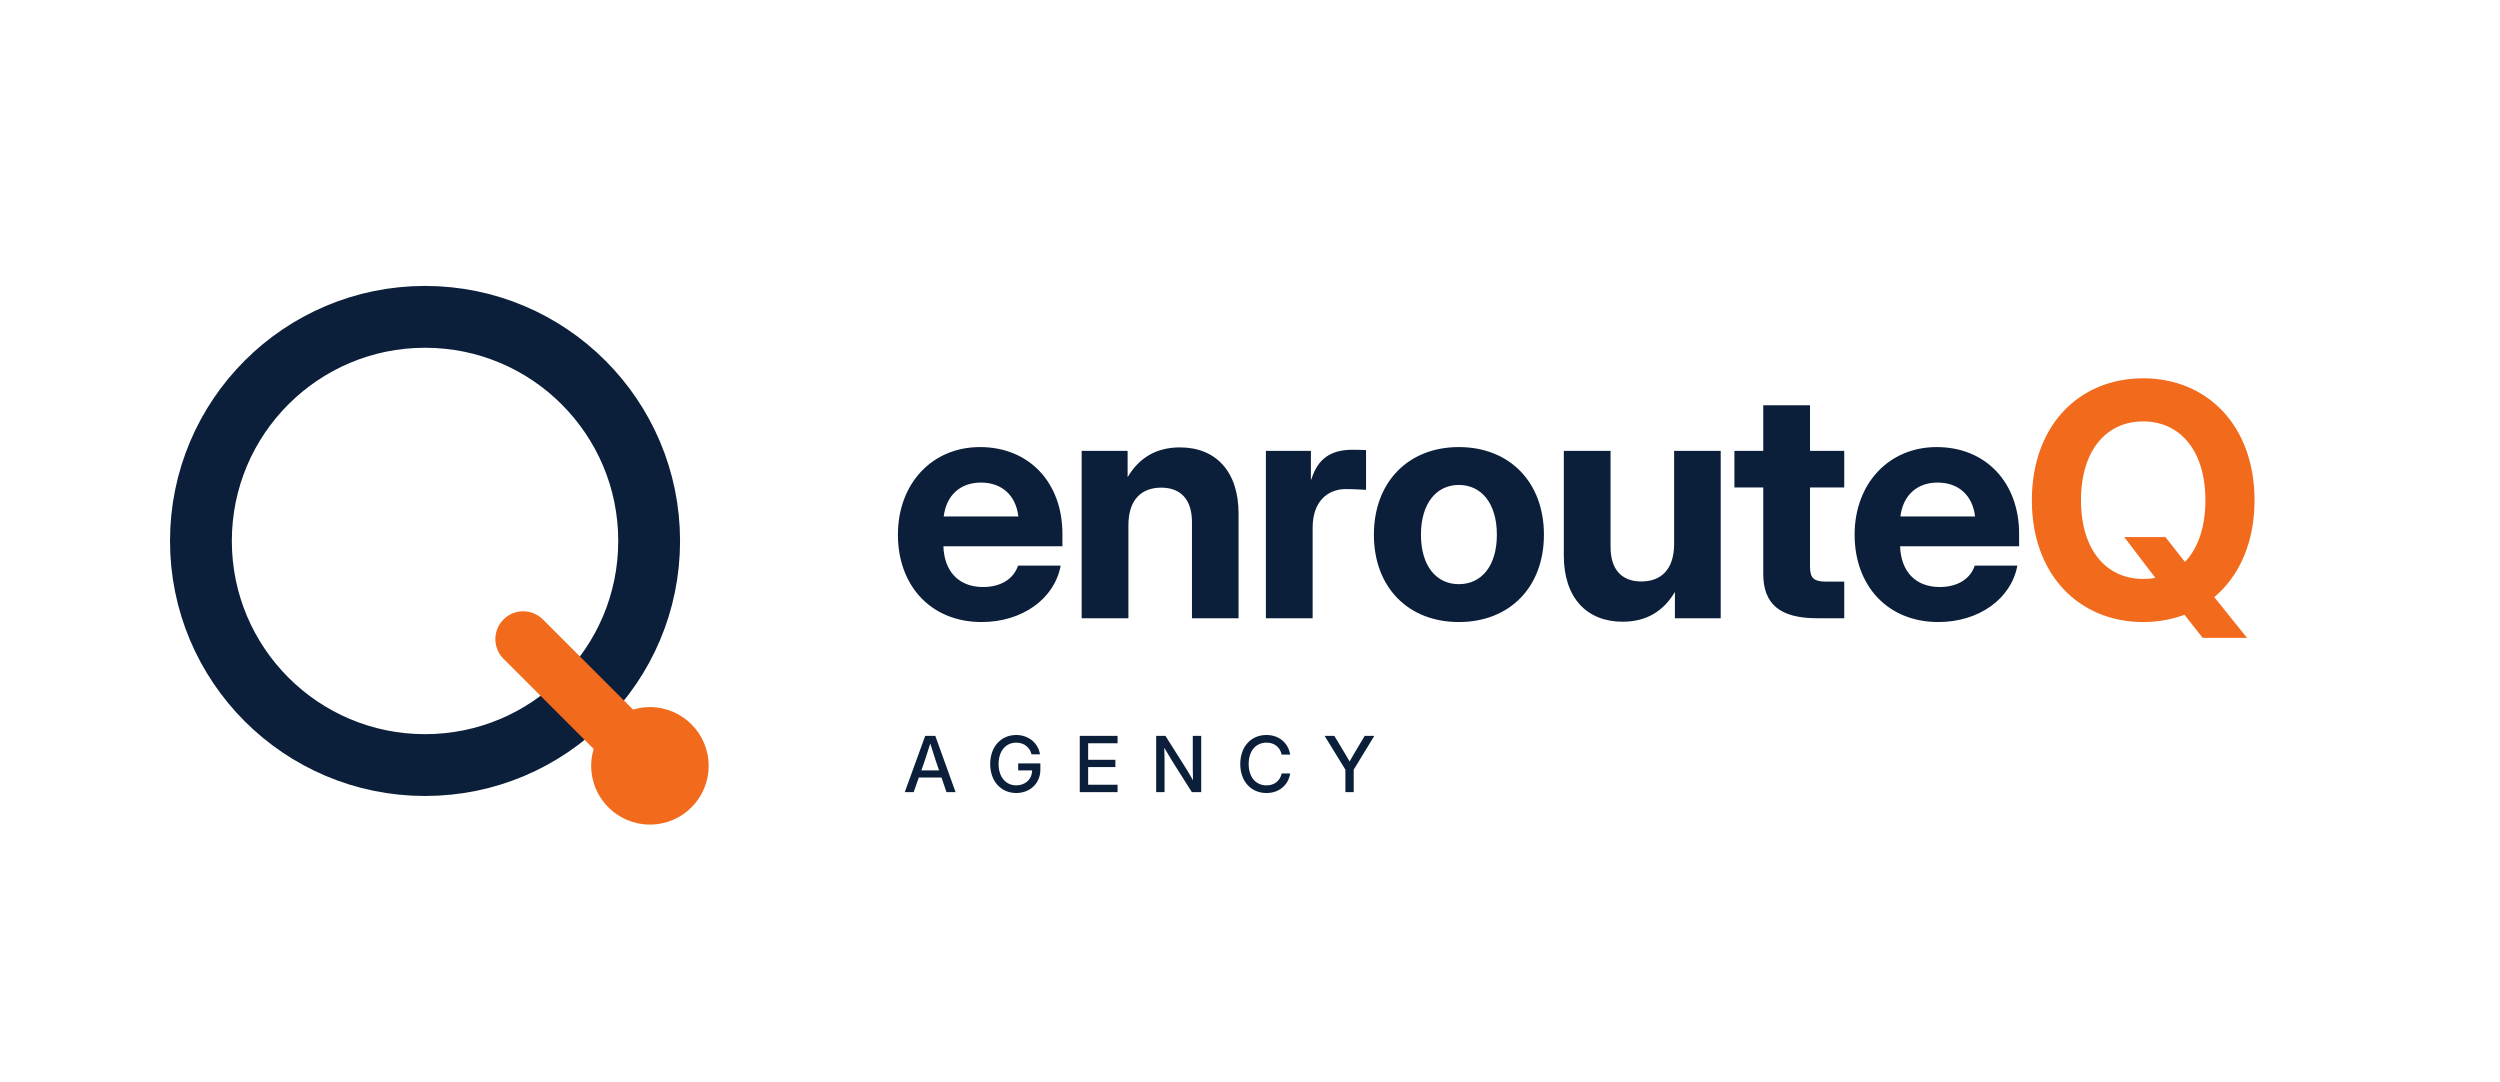
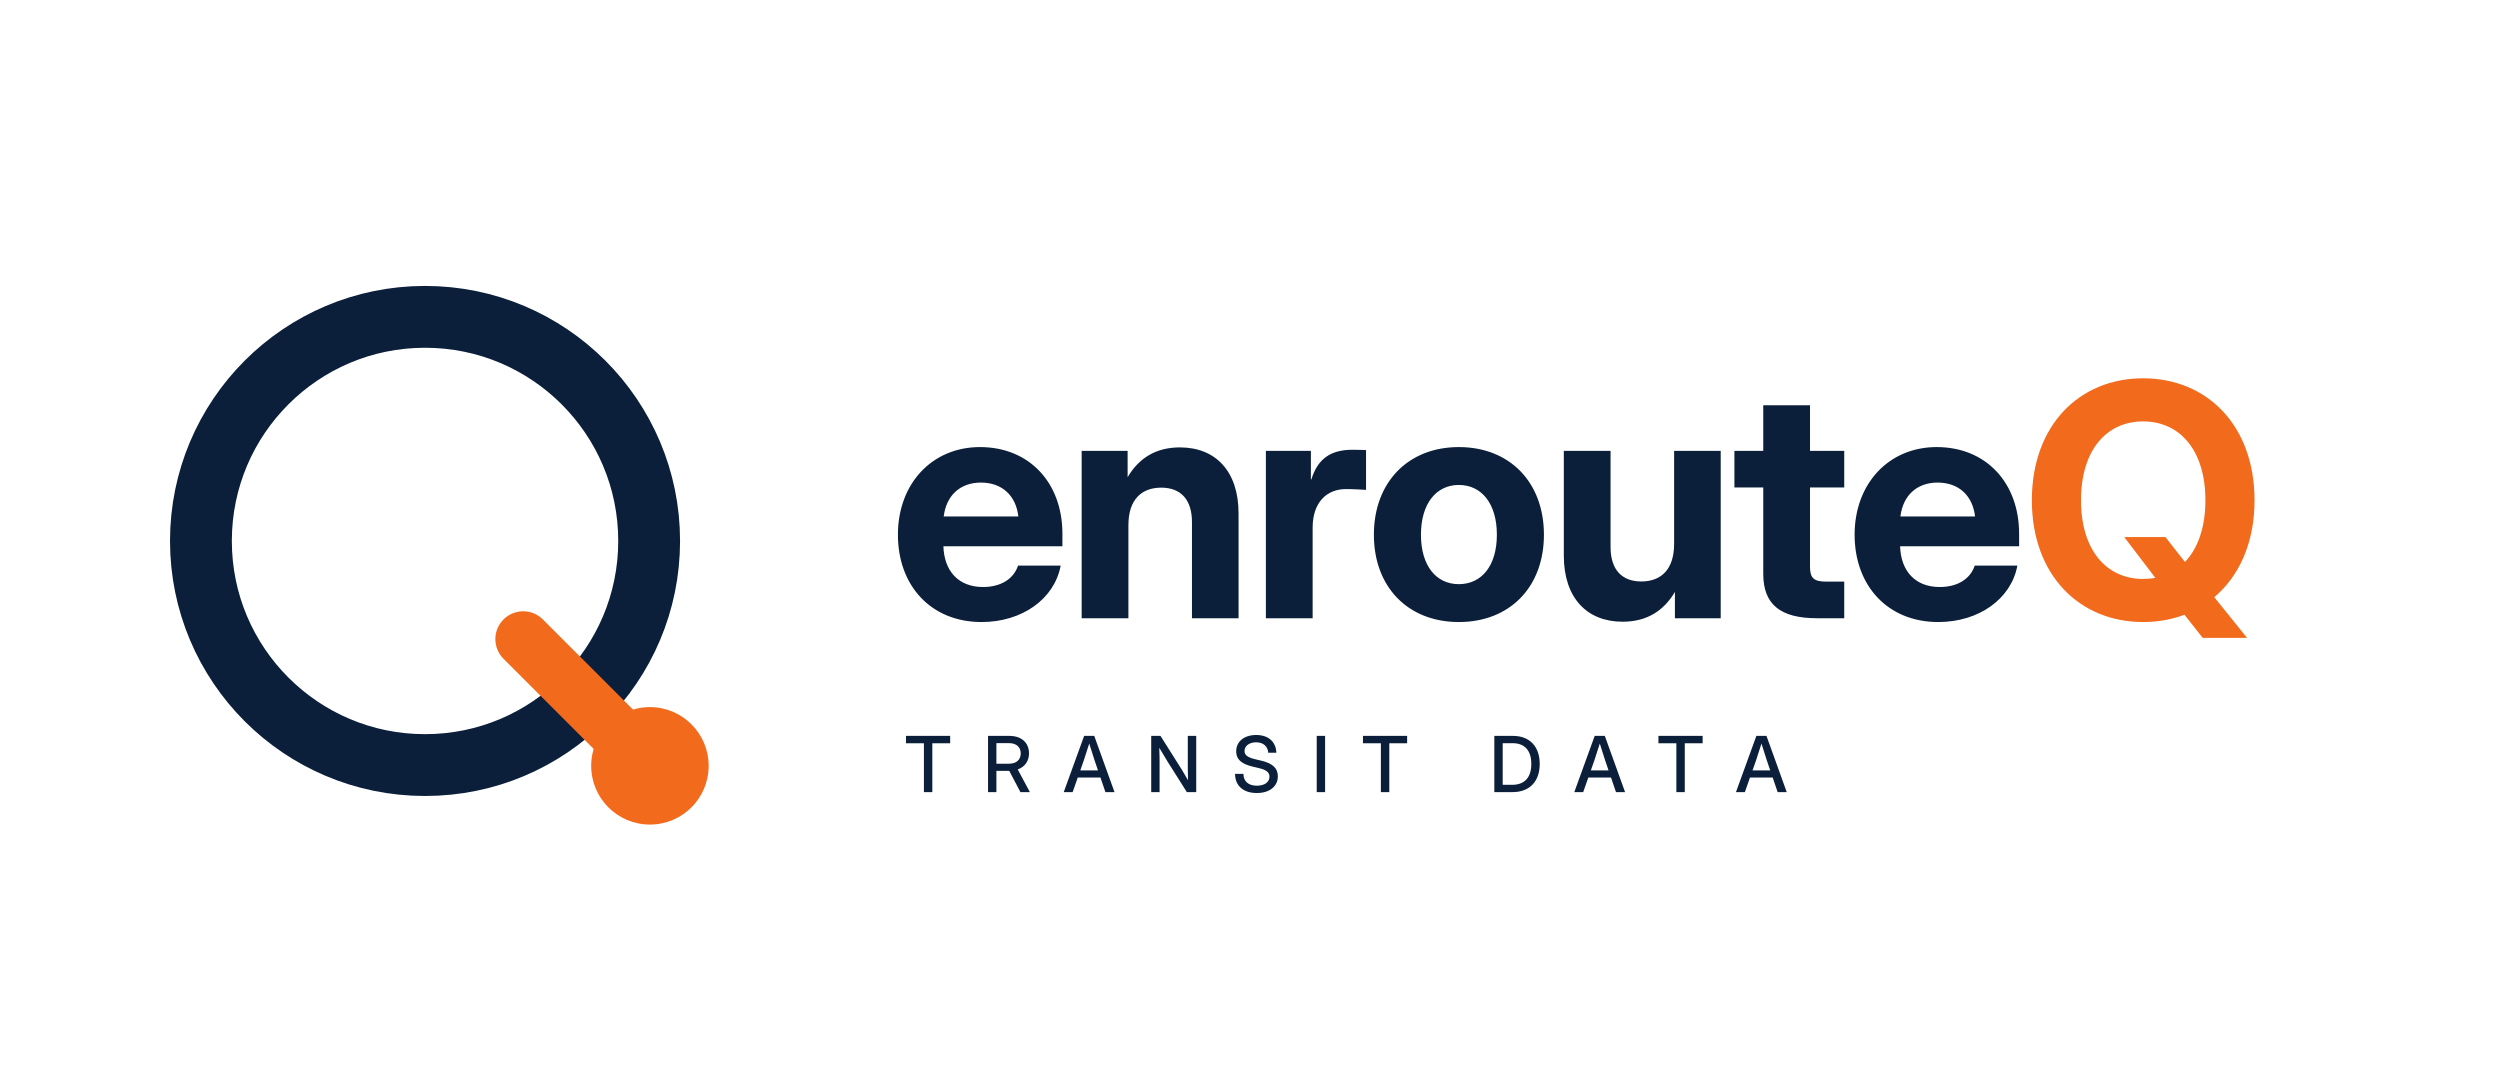
<svg xmlns="http://www.w3.org/2000/svg" viewBox="0 0 647 280" width="647" height="280">
  <circle cx="110" cy="140" r="58" fill="none" stroke="#0B1F3A" stroke-width="16" />
  <line x1="135.4" y1="165.4" x2="168.2" y2="198.2" stroke="#F26A1B" stroke-width="14.4" stroke-linecap="round" />
  <circle cx="168.2" cy="198.2" r="15.2" fill="#F26A1B" />
  <path fill="#0B1F3A" d="M254.035 160.984C264.535 160.984 272.902 154.996 274.502 146.383H263.469C262.361 149.746 259.121 151.92 254.404 151.92C248.047 151.92 244.355 147.777 244.15 141.379H274.953V138.139C274.953 124.932 266.381 115.703 253.625 115.703C241.197 115.703 232.379 125.178 232.379 138.385C232.379 151.551 240.91 160.984 254.035 160.984ZM244.232 133.668C244.889 128.254 248.457 124.891 253.871 124.891C259.326 124.891 262.936 128.254 263.551 133.668Z M292.033 135.924C292.033 129.197 295.52 126.203 300.523 126.203C305.568 126.203 308.48 129.279 308.48 135.104V160.0H320.539V132.889C320.539 121.938 314.592 115.785 305.363 115.785C299.129 115.785 294.74 118.574 291.828 123.496V116.688H279.934V160.0H292.033Z M327.611 160.0H339.711V136.539C339.711 130.018 343.361 126.572 348.324 126.572C350.375 126.572 352.631 126.736 353.533 126.777V116.482C352.549 116.441 351.359 116.4 349.965 116.4C344.264 116.4 340.982 118.861 339.383 124.07H339.26V116.688H327.611Z M377.545 160.984C390.711 160.984 399.57 151.961 399.57 138.385C399.57 124.809 390.711 115.703 377.545 115.703C364.42 115.703 355.561 124.809 355.561 138.385C355.561 151.961 364.42 160.984 377.545 160.984ZM377.545 151.182C371.68 151.182 367.742 146.424 367.742 138.385C367.742 130.305 371.721 125.506 377.545 125.506C383.41 125.506 387.389 130.305 387.389 138.385C387.389 146.424 383.451 151.182 377.545 151.182Z M419.932 160.902C426.166 160.902 430.555 158.113 433.467 153.191V160.0H445.32V116.688H433.262V140.764C433.262 147.49 429.775 150.484 424.771 150.484C419.727 150.484 416.814 147.408 416.814 141.584V116.688H404.715V143.799C404.715 154.75 410.703 160.902 419.932 160.902Z M477.289 116.688H468.43V104.875H456.33V116.688H448.865V126.162H456.33V148.516C456.33 156.391 460.719 160.0 470.234 160.0H477.289V150.525H472.654C469.373 150.525 468.43 149.582 468.43 146.629V126.162H477.289Z M501.629 160.984C512.129 160.984 520.496 154.996 522.096 146.383H511.062C509.955 149.746 506.715 151.92 501.998 151.92C495.641 151.92 491.949 147.777 491.744 141.379H522.547V138.139C522.547 124.932 513.975 115.703 501.219 115.703C488.791 115.703 479.973 125.178 479.973 138.385C479.973 151.551 488.504 160.984 501.629 160.984ZM491.826 133.668C492.482 128.254 496.051 124.891 501.465 124.891C506.92 124.891 510.529 128.254 511.145 133.668Z" />
  <path fill="#F26A1B" d="M554.639 160.984C558.453 160.984 562.062 160.328 565.344 159.098L570.061 165.086H581.545L573.055 154.545C579.494 149.131 583.473 140.477 583.473 129.484C583.473 110.002 571.086 97.902 554.639 97.902C538.191 97.902 525.846 110.002 525.846 129.484C525.846 148.844 538.191 160.984 554.639 160.984ZM549.758 139.0 557.797 149.541C556.771 149.746 555.746 149.828 554.639 149.828C545.205 149.828 538.561 142.445 538.561 129.484C538.561 116.441 545.205 109.059 554.639 109.059C564.072 109.059 570.758 116.441 570.758 129.484C570.758 136.539 568.789 141.953 565.467 145.439L560.422 139.0Z" />
-   <path fill="#0B1F3A" d="M234.156 205.0H236.461L237.789 201.221H243.658L244.947 205.0H247.301L242.057 190.449H239.439ZM238.443 199.375 239.352 196.797C239.752 195.596 240.172 194.316 240.758 192.432C241.334 194.316 241.744 195.596 242.145 196.797L243.023 199.375Z M262.996 205.234C266.57 205.234 269.246 202.705 269.246 199.238V197.568H263.504V199.375H267.107C267.088 201.689 265.311 203.252 263.025 203.252C260.262 203.252 258.436 201.035 258.436 197.734C258.436 194.414 260.252 192.197 263.016 192.197C265.018 192.197 266.541 193.418 266.951 195.215H269.148C268.689 192.256 266.15 190.215 262.986 190.215C259.09 190.215 256.258 193.252 256.258 197.734C256.258 202.148 259.051 205.234 262.996 205.234Z M279.443 205.0H289.229V203.096H281.611V198.525H288.662V196.641H281.611V192.354H289.229V190.449H279.443Z M299.221 205.0H301.389V197.129C301.389 196.484 301.379 195.225 301.311 193.516C302.277 195.176 303.068 196.494 303.479 197.139L308.449 205.0H310.871V190.449H308.693V199.111C308.693 199.639 308.713 200.879 308.752 201.934C308.166 200.898 307.521 199.795 307.18 199.248L301.623 190.449H299.221Z M327.768 205.234C330.941 205.234 333.402 203.271 333.9 200.176H331.703C331.244 202.148 329.76 203.252 327.787 203.252C324.916 203.252 323.158 201.025 323.158 197.734C323.158 194.424 324.916 192.197 327.787 192.197C329.77 192.197 331.264 193.311 331.693 195.293H333.9C333.393 192.188 330.941 190.215 327.768 190.215C323.744 190.215 320.98 193.252 320.98 197.734C320.98 202.188 323.754 205.234 327.768 205.234Z M348.189 205.0H350.338V199.189L355.67 190.449H353.18L350.445 195.039C350.035 195.723 349.654 196.396 349.273 197.07C348.893 196.396 348.502 195.723 348.092 195.039L345.328 190.449H342.818L348.189 199.189Z" />
+   <path fill="#0B1F3A" d="M234.469 192.354H239.107V205.0H241.285V192.354H245.904V190.449H234.469Z M255.701 205.0H257.869V199.492H261.092C261.121 199.492 261.16 199.492 261.189 199.492L264.09 205.0H266.531L263.387 199.131C265.203 198.477 266.307 197.012 266.307 194.98C266.307 192.197 264.354 190.449 261.238 190.449H255.701ZM257.869 197.646V192.324H261.141C263.016 192.324 264.168 193.34 264.168 194.98C264.168 196.621 263.025 197.646 261.15 197.646Z M275.293 205.0H277.598L278.926 201.221H284.795L286.084 205.0H288.438L283.193 190.449H280.576ZM279.58 199.375 280.488 196.797C280.889 195.596 281.309 194.316 281.895 192.432C282.471 194.316 282.881 195.596 283.281 196.797L284.16 199.375Z M297.932 205.0H300.1V197.129C300.1 196.484 300.09 195.225 300.021 193.516C300.988 195.176 301.779 196.494 302.189 197.139L307.16 205.0H309.582V190.449H307.404V199.111C307.404 199.639 307.424 200.879 307.463 201.934C306.877 200.898 306.232 199.795 305.891 199.248L300.334 190.449H297.932Z M325.268 205.234C328.568 205.234 330.707 203.516 330.707 200.898C330.707 198.818 329.359 197.559 326.439 196.865L324.867 196.494C322.865 196.016 322.084 195.41 322.084 194.355C322.084 193.037 323.324 192.109 325.082 192.109C326.918 192.109 328.109 193.135 328.217 194.805H330.316C330.229 191.963 328.246 190.215 325.111 190.215C321.986 190.215 319.926 191.904 319.926 194.463C319.926 196.475 321.215 197.695 324.154 198.389L325.746 198.77C327.768 199.248 328.539 199.893 328.539 201.016C328.539 202.432 327.24 203.34 325.268 203.34C323.09 203.34 321.811 202.207 321.801 200.283H319.633C319.633 203.359 321.781 205.234 325.268 205.234Z M342.936 190.449H340.768V205.0H342.936Z M352.732 192.354H357.371V205.0H359.549V192.354H364.168V190.449H352.732Z  M391.438 205.0C395.881 205.0 398.479 202.227 398.479 197.705C398.479 193.203 395.871 190.449 391.584 190.449H386.73V205.0ZM388.898 203.115V192.334H391.447C394.689 192.334 396.301 194.336 396.301 197.705C396.301 201.094 394.689 203.115 391.301 203.115Z M407.426 205.0H409.73L411.059 201.221H416.928L418.217 205.0H420.57L415.326 190.449H412.709ZM411.713 199.375 412.621 196.797C413.021 195.596 413.441 194.316 414.027 192.432C414.604 194.316 415.014 195.596 415.414 196.797L416.293 199.375Z M429.205 192.354H433.844V205.0H436.021V192.354H440.641V190.449H429.205Z M449.266 205.0H451.57L452.898 201.221H458.768L460.057 205.0H462.41L457.166 190.449H454.549ZM453.553 199.375 454.461 196.797C454.861 195.596 455.281 194.316 455.867 192.432C456.443 194.316 456.854 195.596 457.254 196.797L458.133 199.375Z" />
</svg>
